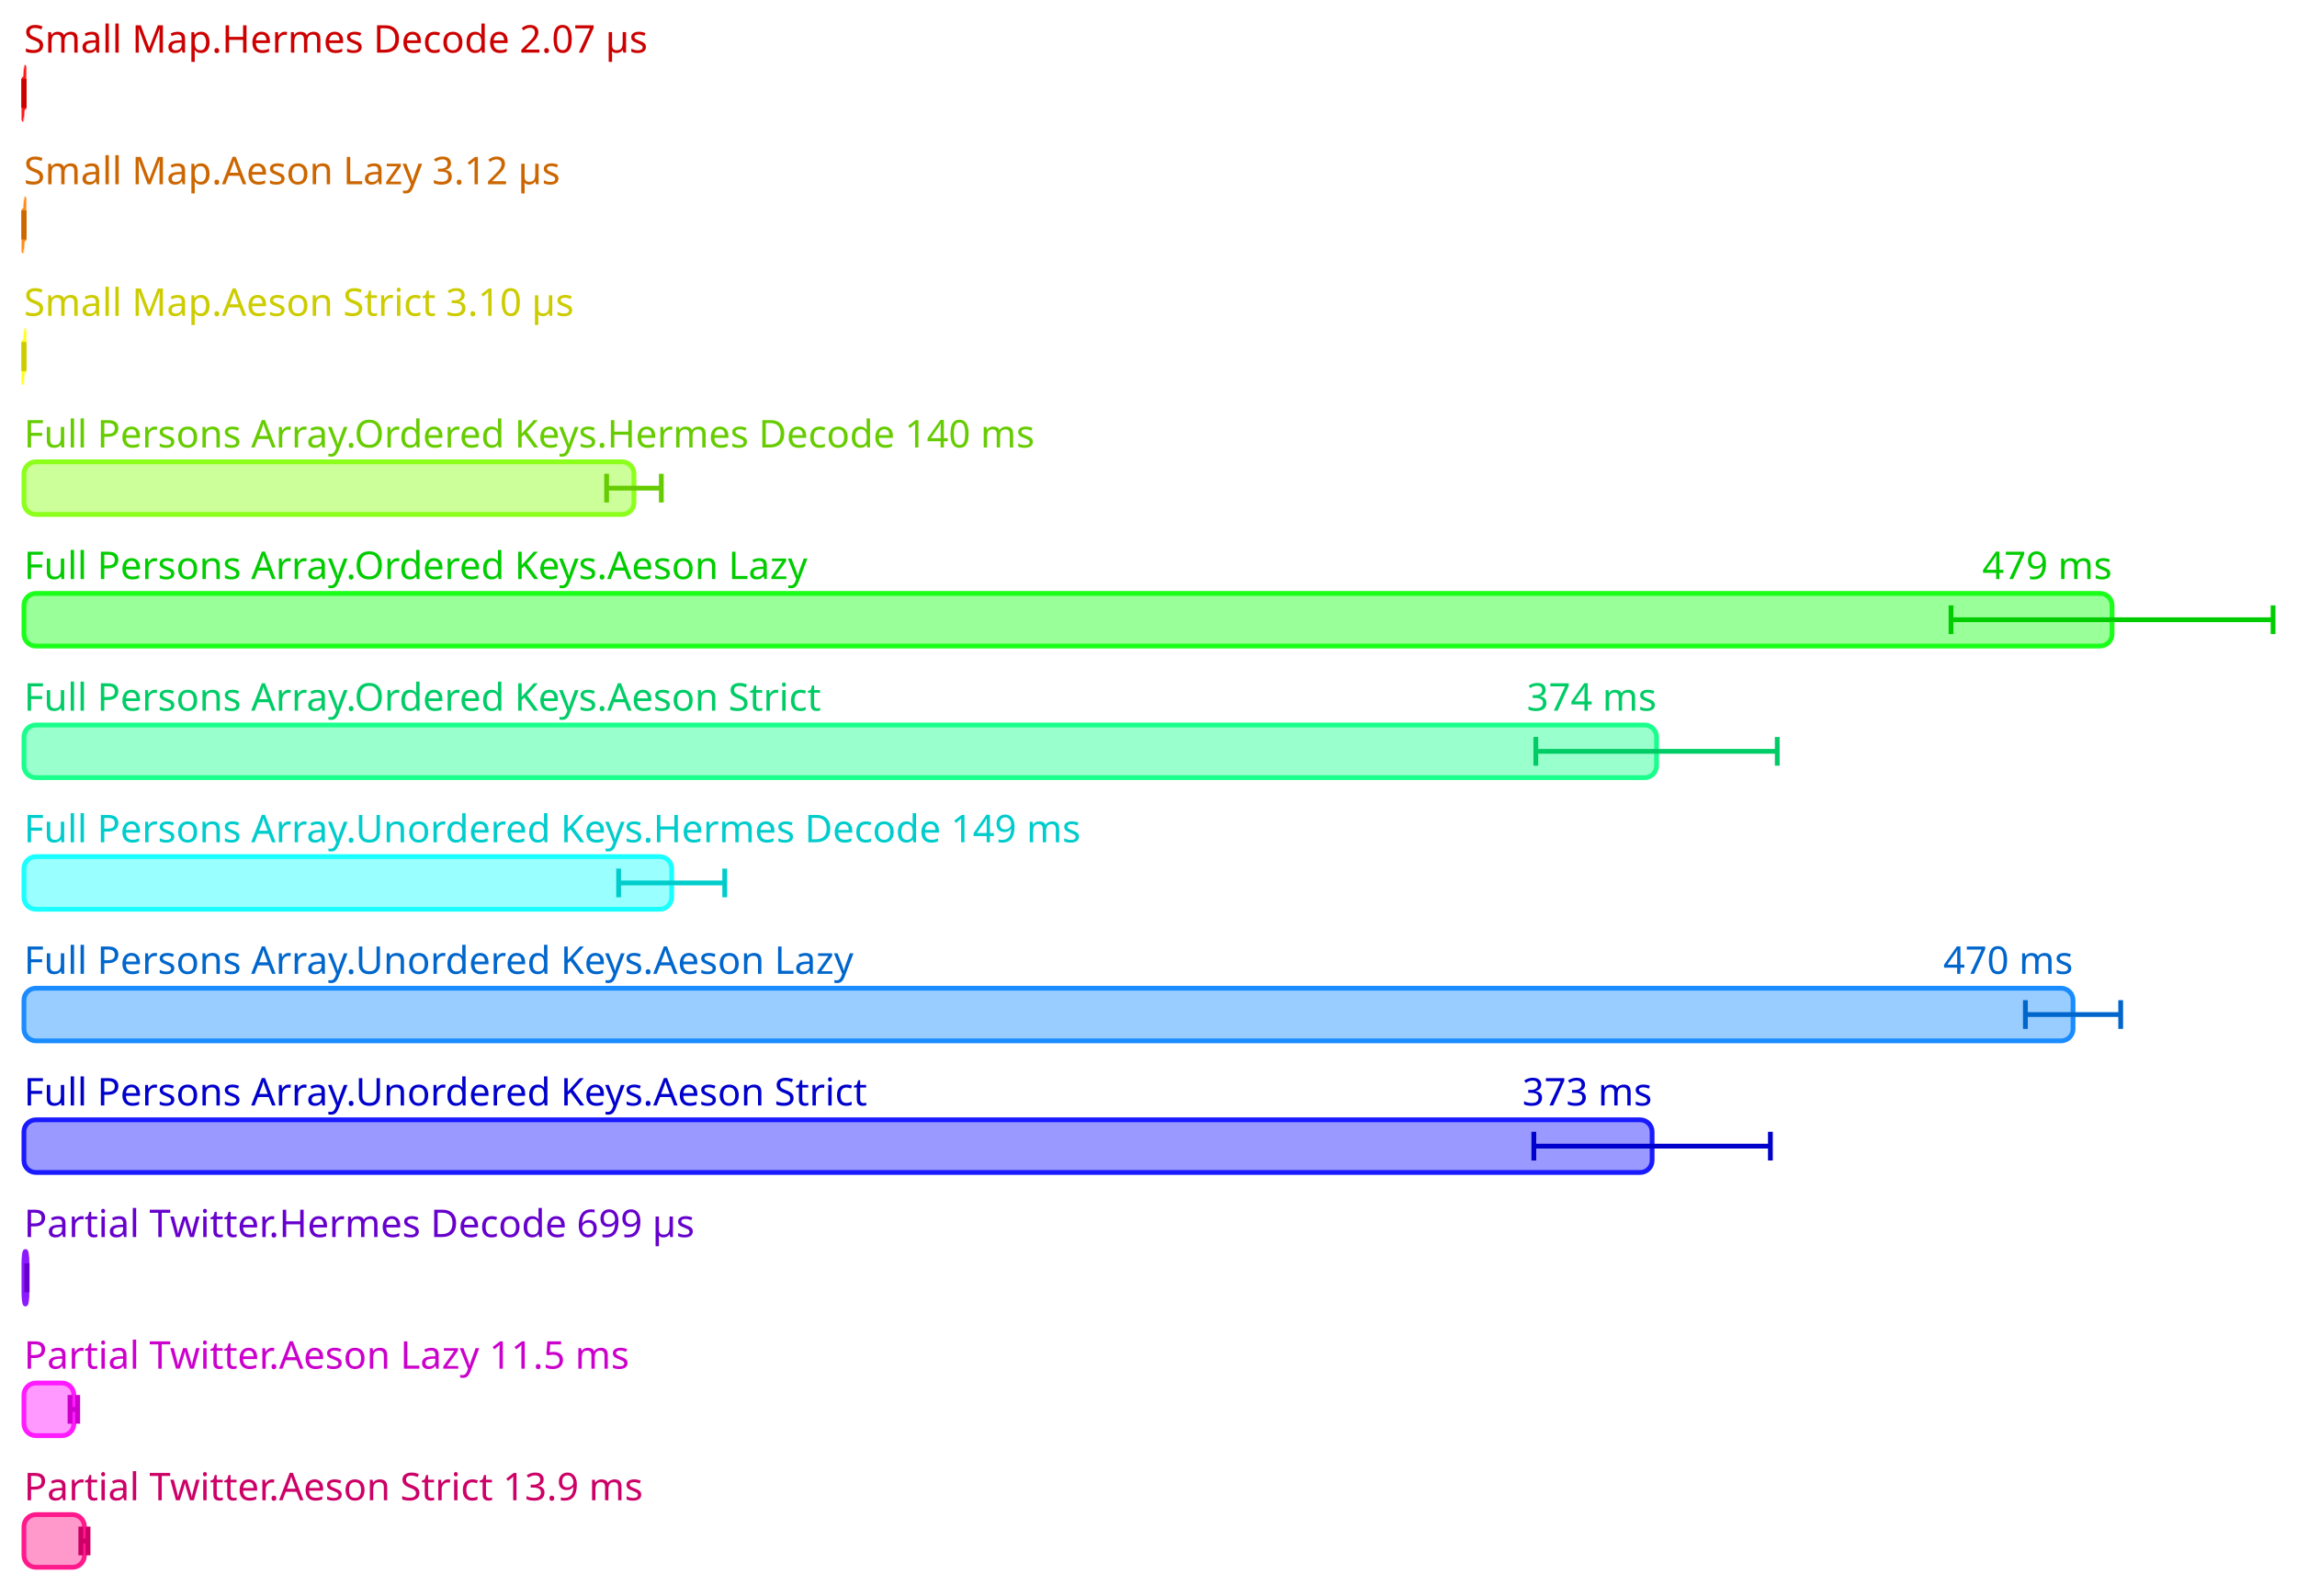
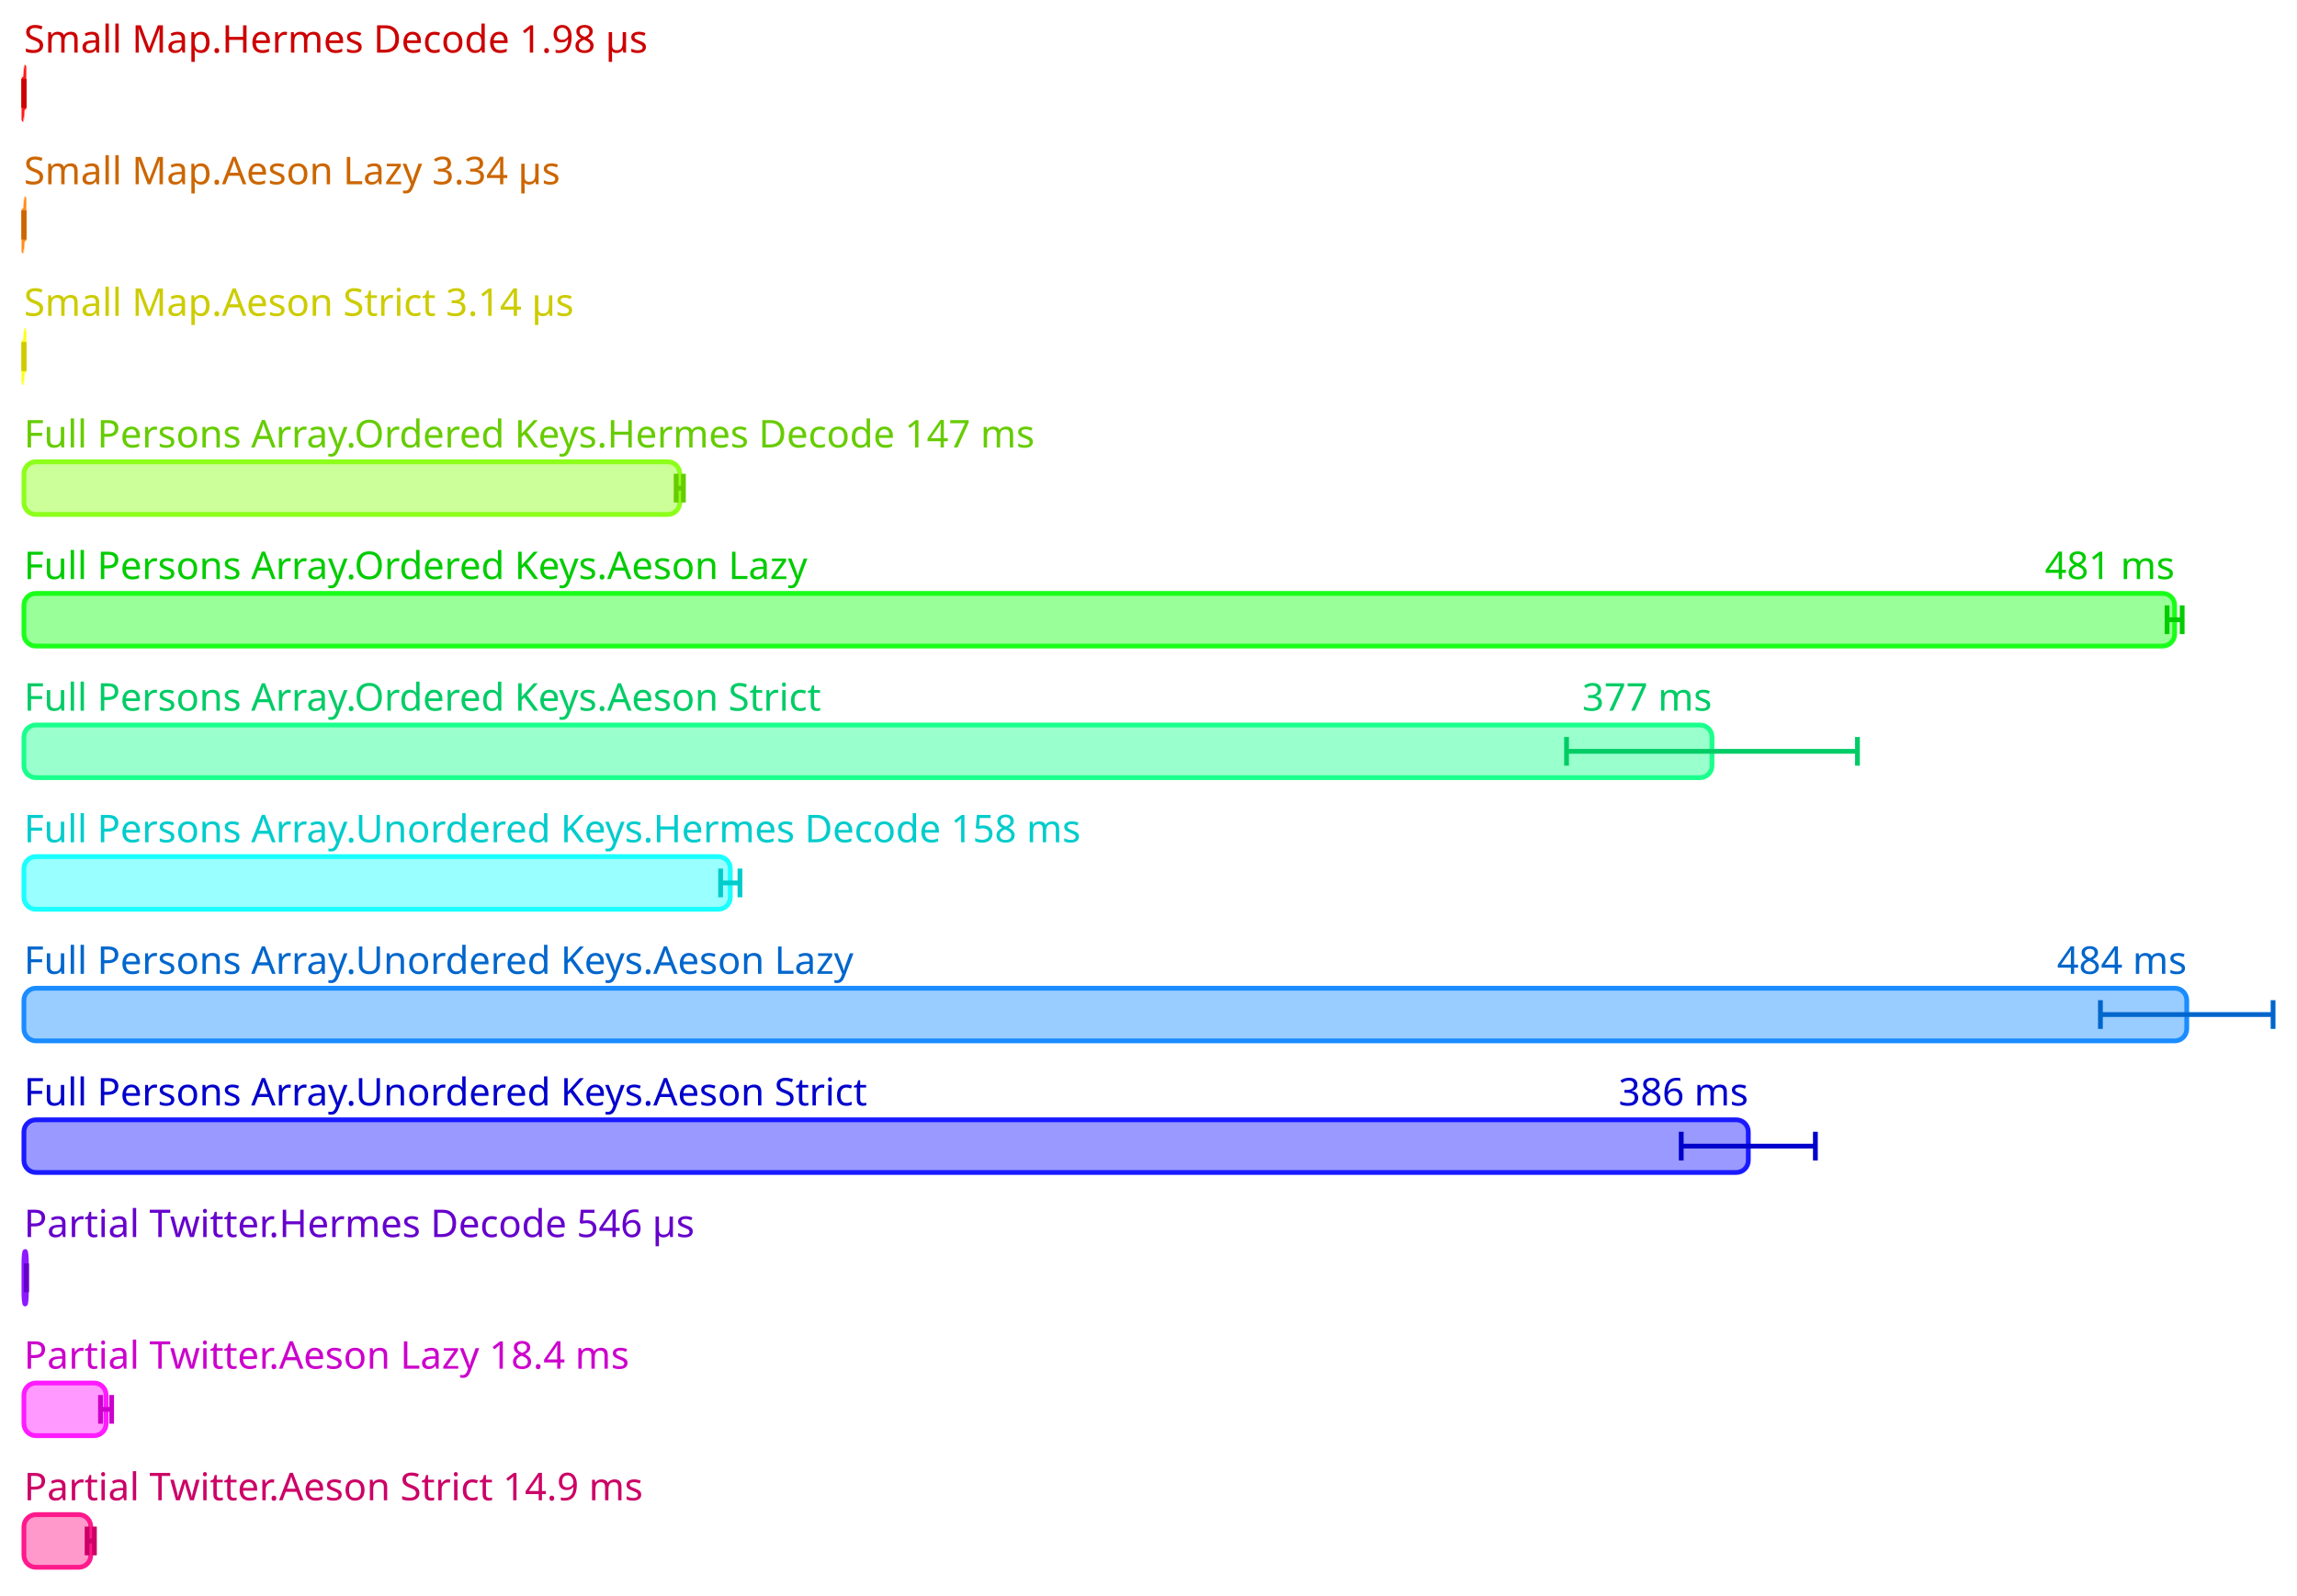
<svg xmlns="http://www.w3.org/2000/svg" height="667" width="960.0" font-size="16" font-family="sans-serif" stroke-width="2">
  <g transform="translate(10.0 0)">
-     <text fill="hsl(0, 100%, 40%)" y="22">Small Map.Hermes Decode 2.07 μs</text>
+     <text fill="hsl(0, 100%, 40%)" y="22">Small Map.Hermes Decode 1.98 μs</text>
    <g>
      <rect y="28" rx="5" height="22" width="0.004" fill="hsl(0, 100%, 80%)" stroke="hsl(0, 100%, 55%)" />
      <g stroke="hsl(0, 100%, 40%)">
        <line x1="0.004" x2="0.004" y1="39" y2="39" />
        <line x1="0.004" x2="0.004" y1="33" y2="45" />
        <line x1="0.004" x2="0.004" y1="33" y2="45" />
      </g>
    </g>
-     <text fill="hsl(30, 100%, 40%)" y="77">Small Map.Aeson Lazy 3.12 μs</text>
+     <text fill="hsl(30, 100%, 40%)" y="77">Small Map.Aeson Lazy 3.34 μs</text>
    <g>
      <rect y="83" rx="5" height="22" width="0.006" fill="hsl(30, 100%, 80%)" stroke="hsl(30, 100%, 55%)" />
      <g stroke="hsl(30, 100%, 40%)">
-         <line x1="0.005" x2="0.006" y1="94" y2="94" />
-         <line x1="0.005" x2="0.005" y1="88" y2="100" />
+         <line x1="0.006" x2="0.007" y1="94" y2="94" />
        <line x1="0.006" x2="0.006" y1="88" y2="100" />
+         <line x1="0.007" x2="0.007" y1="88" y2="100" />
      </g>
    </g>
-     <text fill="hsl(60, 100%, 40%)" y="132">Small Map.Aeson Strict 3.10 μs</text>
+     <text fill="hsl(60, 100%, 40%)" y="132">Small Map.Aeson Strict 3.14 μs</text>
    <g>
      <rect y="138" rx="5" height="22" width="0.006" fill="hsl(60, 100%, 80%)" stroke="hsl(60, 100%, 55%)" />
      <g stroke="hsl(60, 100%, 40%)">
        <line x1="0.005" x2="0.006" y1="149" y2="149" />
        <line x1="0.005" x2="0.005" y1="143" y2="155" />
        <line x1="0.006" x2="0.006" y1="143" y2="155" />
      </g>
    </g>
-     <text fill="hsl(90, 100%, 40%)" y="187">Full Persons Array.Ordered Keys.Hermes Decode 140  ms</text>
+     <text fill="hsl(90, 100%, 40%)" y="187">Full Persons Array.Ordered Keys.Hermes Decode 147  ms</text>
    <g>
-       <rect y="193" rx="5" height="22" width="254.955" fill="hsl(90, 100%, 80%)" stroke="hsl(90, 100%, 55%)" />
+       <rect y="193" rx="5" height="22" width="274.106" fill="hsl(90, 100%, 80%)" stroke="hsl(90, 100%, 55%)" />
      <g stroke="hsl(90, 100%, 40%)">
-         <line x1="243.523" x2="266.388" y1="204" y2="204" />
-         <line x1="243.523" x2="243.523" y1="198" y2="210" />
-         <line x1="266.388" x2="266.388" y1="198" y2="210" />
+         <line x1="272.585" x2="275.628" y1="204" y2="204" />
+         <line x1="272.585" x2="272.585" y1="198" y2="210" />
+         <line x1="275.628" x2="275.628" y1="198" y2="210" />
      </g>
    </g>
    <g fill="hsl(120, 100%, 40%)">
      <text y="242">Full Persons Array.Ordered Keys.Aeson Lazy</text>
-       <text y="242" x="872.7" text-anchor="end">479  ms</text>
+       <text y="242" x="898.855" text-anchor="end">481  ms</text>
    </g>
    <g>
-       <rect y="248" rx="5" height="22" width="872.7" fill="hsl(120, 100%, 80%)" stroke="hsl(120, 100%, 55%)" />
+       <rect y="248" rx="5" height="22" width="898.855" fill="hsl(120, 100%, 80%)" stroke="hsl(120, 100%, 55%)" />
      <g stroke="hsl(120, 100%, 40%)">
-         <line x1="805.4" x2="940.0" y1="259" y2="259" />
-         <line x1="805.4" x2="805.4" y1="253" y2="265" />
-         <line x1="940.0" x2="940.0" y1="253" y2="265" />
+         <line x1="895.702" x2="902.009" y1="259" y2="259" />
+         <line x1="895.702" x2="895.702" y1="253" y2="265" />
+         <line x1="902.009" x2="902.009" y1="253" y2="265" />
      </g>
    </g>
    <g fill="hsl(150, 100%, 40%)">
      <text y="297">Full Persons Array.Ordered Keys.Aeson Strict</text>
-       <text y="297" x="682.33" text-anchor="end">374  ms</text>
+       <text y="297" x="705.503" text-anchor="end">377  ms</text>
    </g>
    <g>
-       <rect y="303" rx="5" height="22" width="682.33" fill="hsl(150, 100%, 80%)" stroke="hsl(150, 100%, 55%)" />
+       <rect y="303" rx="5" height="22" width="705.503" fill="hsl(150, 100%, 80%)" stroke="hsl(150, 100%, 55%)" />
      <g stroke="hsl(150, 100%, 40%)">
-         <line x1="631.88" x2="732.779" y1="314" y2="314" />
-         <line x1="631.88" x2="631.88" y1="308" y2="320" />
-         <line x1="732.779" x2="732.779" y1="308" y2="320" />
+         <line x1="644.714" x2="766.293" y1="314" y2="314" />
+         <line x1="644.714" x2="644.714" y1="308" y2="320" />
+         <line x1="766.293" x2="766.293" y1="308" y2="320" />
      </g>
    </g>
-     <text fill="hsl(180, 100%, 40%)" y="352">Full Persons Array.Unordered Keys.Hermes Decode 149  ms</text>
+     <text fill="hsl(180, 100%, 40%)" y="352">Full Persons Array.Unordered Keys.Hermes Decode 158  ms</text>
    <g>
-       <rect y="358" rx="5" height="22" width="270.72" fill="hsl(180, 100%, 80%)" stroke="hsl(180, 100%, 55%)" />
+       <rect y="358" rx="5" height="22" width="295.213" fill="hsl(180, 100%, 80%)" stroke="hsl(180, 100%, 55%)" />
      <g stroke="hsl(180, 100%, 40%)">
-         <line x1="248.55" x2="292.891" y1="369" y2="369" />
-         <line x1="248.55" x2="248.55" y1="363" y2="375" />
-         <line x1="292.891" x2="292.891" y1="363" y2="375" />
+         <line x1="291.174" x2="299.252" y1="369" y2="369" />
+         <line x1="291.174" x2="291.174" y1="363" y2="375" />
+         <line x1="299.252" x2="299.252" y1="363" y2="375" />
      </g>
    </g>
    <g fill="hsl(210, 100%, 40%)">
      <text y="407">Full Persons Array.Unordered Keys.Aeson Lazy</text>
-       <text y="407" x="856.398" text-anchor="end">470  ms</text>
+       <text y="407" x="903.921" text-anchor="end">484  ms</text>
    </g>
    <g>
-       <rect y="413" rx="5" height="22" width="856.398" fill="hsl(210, 100%, 80%)" stroke="hsl(210, 100%, 55%)" />
+       <rect y="413" rx="5" height="22" width="903.921" fill="hsl(210, 100%, 80%)" stroke="hsl(210, 100%, 55%)" />
      <g stroke="hsl(210, 100%, 40%)">
-         <line x1="836.485" x2="876.312" y1="424" y2="424" />
-         <line x1="836.485" x2="836.485" y1="418" y2="430" />
-         <line x1="876.312" x2="876.312" y1="418" y2="430" />
+         <line x1="867.842" x2="940.0" y1="424" y2="424" />
+         <line x1="867.842" x2="867.842" y1="418" y2="430" />
+         <line x1="940.0" x2="940.0" y1="418" y2="430" />
      </g>
    </g>
    <g fill="hsl(240, 100%, 40%)">
      <text y="462">Full Persons Array.Unordered Keys.Aeson Strict</text>
-       <text y="462" x="680.479" text-anchor="end">373  ms</text>
+       <text y="462" x="720.682" text-anchor="end">386  ms</text>
    </g>
    <g>
-       <rect y="468" rx="5" height="22" width="680.479" fill="hsl(240, 100%, 80%)" stroke="hsl(240, 100%, 55%)" />
+       <rect y="468" rx="5" height="22" width="720.682" fill="hsl(240, 100%, 80%)" stroke="hsl(240, 100%, 55%)" />
      <g stroke="hsl(240, 100%, 40%)">
-         <line x1="631.05" x2="729.909" y1="479" y2="479" />
-         <line x1="631.05" x2="631.05" y1="473" y2="485" />
-         <line x1="729.909" x2="729.909" y1="473" y2="485" />
+         <line x1="692.647" x2="748.717" y1="479" y2="479" />
+         <line x1="692.647" x2="692.647" y1="473" y2="485" />
+         <line x1="748.717" x2="748.717" y1="473" y2="485" />
      </g>
    </g>
-     <text fill="hsl(270, 100%, 40%)" y="517">Partial Twitter.Hermes Decode 699  μs</text>
+     <text fill="hsl(270, 100%, 40%)" y="517">Partial Twitter.Hermes Decode 546  μs</text>
    <g>
-       <rect y="523" rx="5" height="22" width="1.274" fill="hsl(270, 100%, 80%)" stroke="hsl(270, 100%, 55%)" />
+       <rect y="523" rx="5" height="22" width="1.02" fill="hsl(270, 100%, 80%)" stroke="hsl(270, 100%, 55%)" />
      <g stroke="hsl(270, 100%, 40%)">
-         <line x1="1.191" x2="1.358" y1="534" y2="534" />
-         <line x1="1.191" x2="1.191" y1="528" y2="540" />
-         <line x1="1.358" x2="1.358" y1="528" y2="540" />
+         <line x1="0.966" x2="1.073" y1="534" y2="534" />
+         <line x1="0.966" x2="0.966" y1="528" y2="540" />
+         <line x1="1.073" x2="1.073" y1="528" y2="540" />
      </g>
    </g>
-     <text fill="hsl(300, 100%, 40%)" y="572">Partial Twitter.Aeson Lazy 11.5 ms</text>
+     <text fill="hsl(300, 100%, 40%)" y="572">Partial Twitter.Aeson Lazy 18.4 ms</text>
    <g>
-       <rect y="578" rx="5" height="22" width="20.869" fill="hsl(300, 100%, 80%)" stroke="hsl(300, 100%, 55%)" />
+       <rect y="578" rx="5" height="22" width="34.325" fill="hsl(300, 100%, 80%)" stroke="hsl(300, 100%, 55%)" />
      <g stroke="hsl(300, 100%, 40%)">
-         <line x1="19.26" x2="22.478" y1="589" y2="589" />
-         <line x1="19.26" x2="19.26" y1="583" y2="595" />
-         <line x1="22.478" x2="22.478" y1="583" y2="595" />
+         <line x1="31.996" x2="36.653" y1="589" y2="589" />
+         <line x1="31.996" x2="31.996" y1="583" y2="595" />
+         <line x1="36.653" x2="36.653" y1="583" y2="595" />
      </g>
    </g>
-     <text fill="hsl(330, 100%, 40%)" y="627">Partial Twitter.Aeson Strict 13.9 ms</text>
+     <text fill="hsl(330, 100%, 40%)" y="627">Partial Twitter.Aeson Strict 14.9 ms</text>
    <g>
-       <rect y="633" rx="5" height="22" width="25.286" fill="hsl(330, 100%, 80%)" stroke="hsl(330, 100%, 55%)" />
+       <rect y="633" rx="5" height="22" width="27.93" fill="hsl(330, 100%, 80%)" stroke="hsl(330, 100%, 55%)" />
      <g stroke="hsl(330, 100%, 40%)">
-         <line x1="23.77" x2="26.802" y1="644" y2="644" />
-         <line x1="23.77" x2="23.77" y1="638" y2="650" />
-         <line x1="26.802" x2="26.802" y1="638" y2="650" />
+         <line x1="26.407" x2="29.453" y1="644" y2="644" />
+         <line x1="26.407" x2="26.407" y1="638" y2="650" />
+         <line x1="29.453" x2="29.453" y1="638" y2="650" />
      </g>
    </g>
  </g>
</svg>
